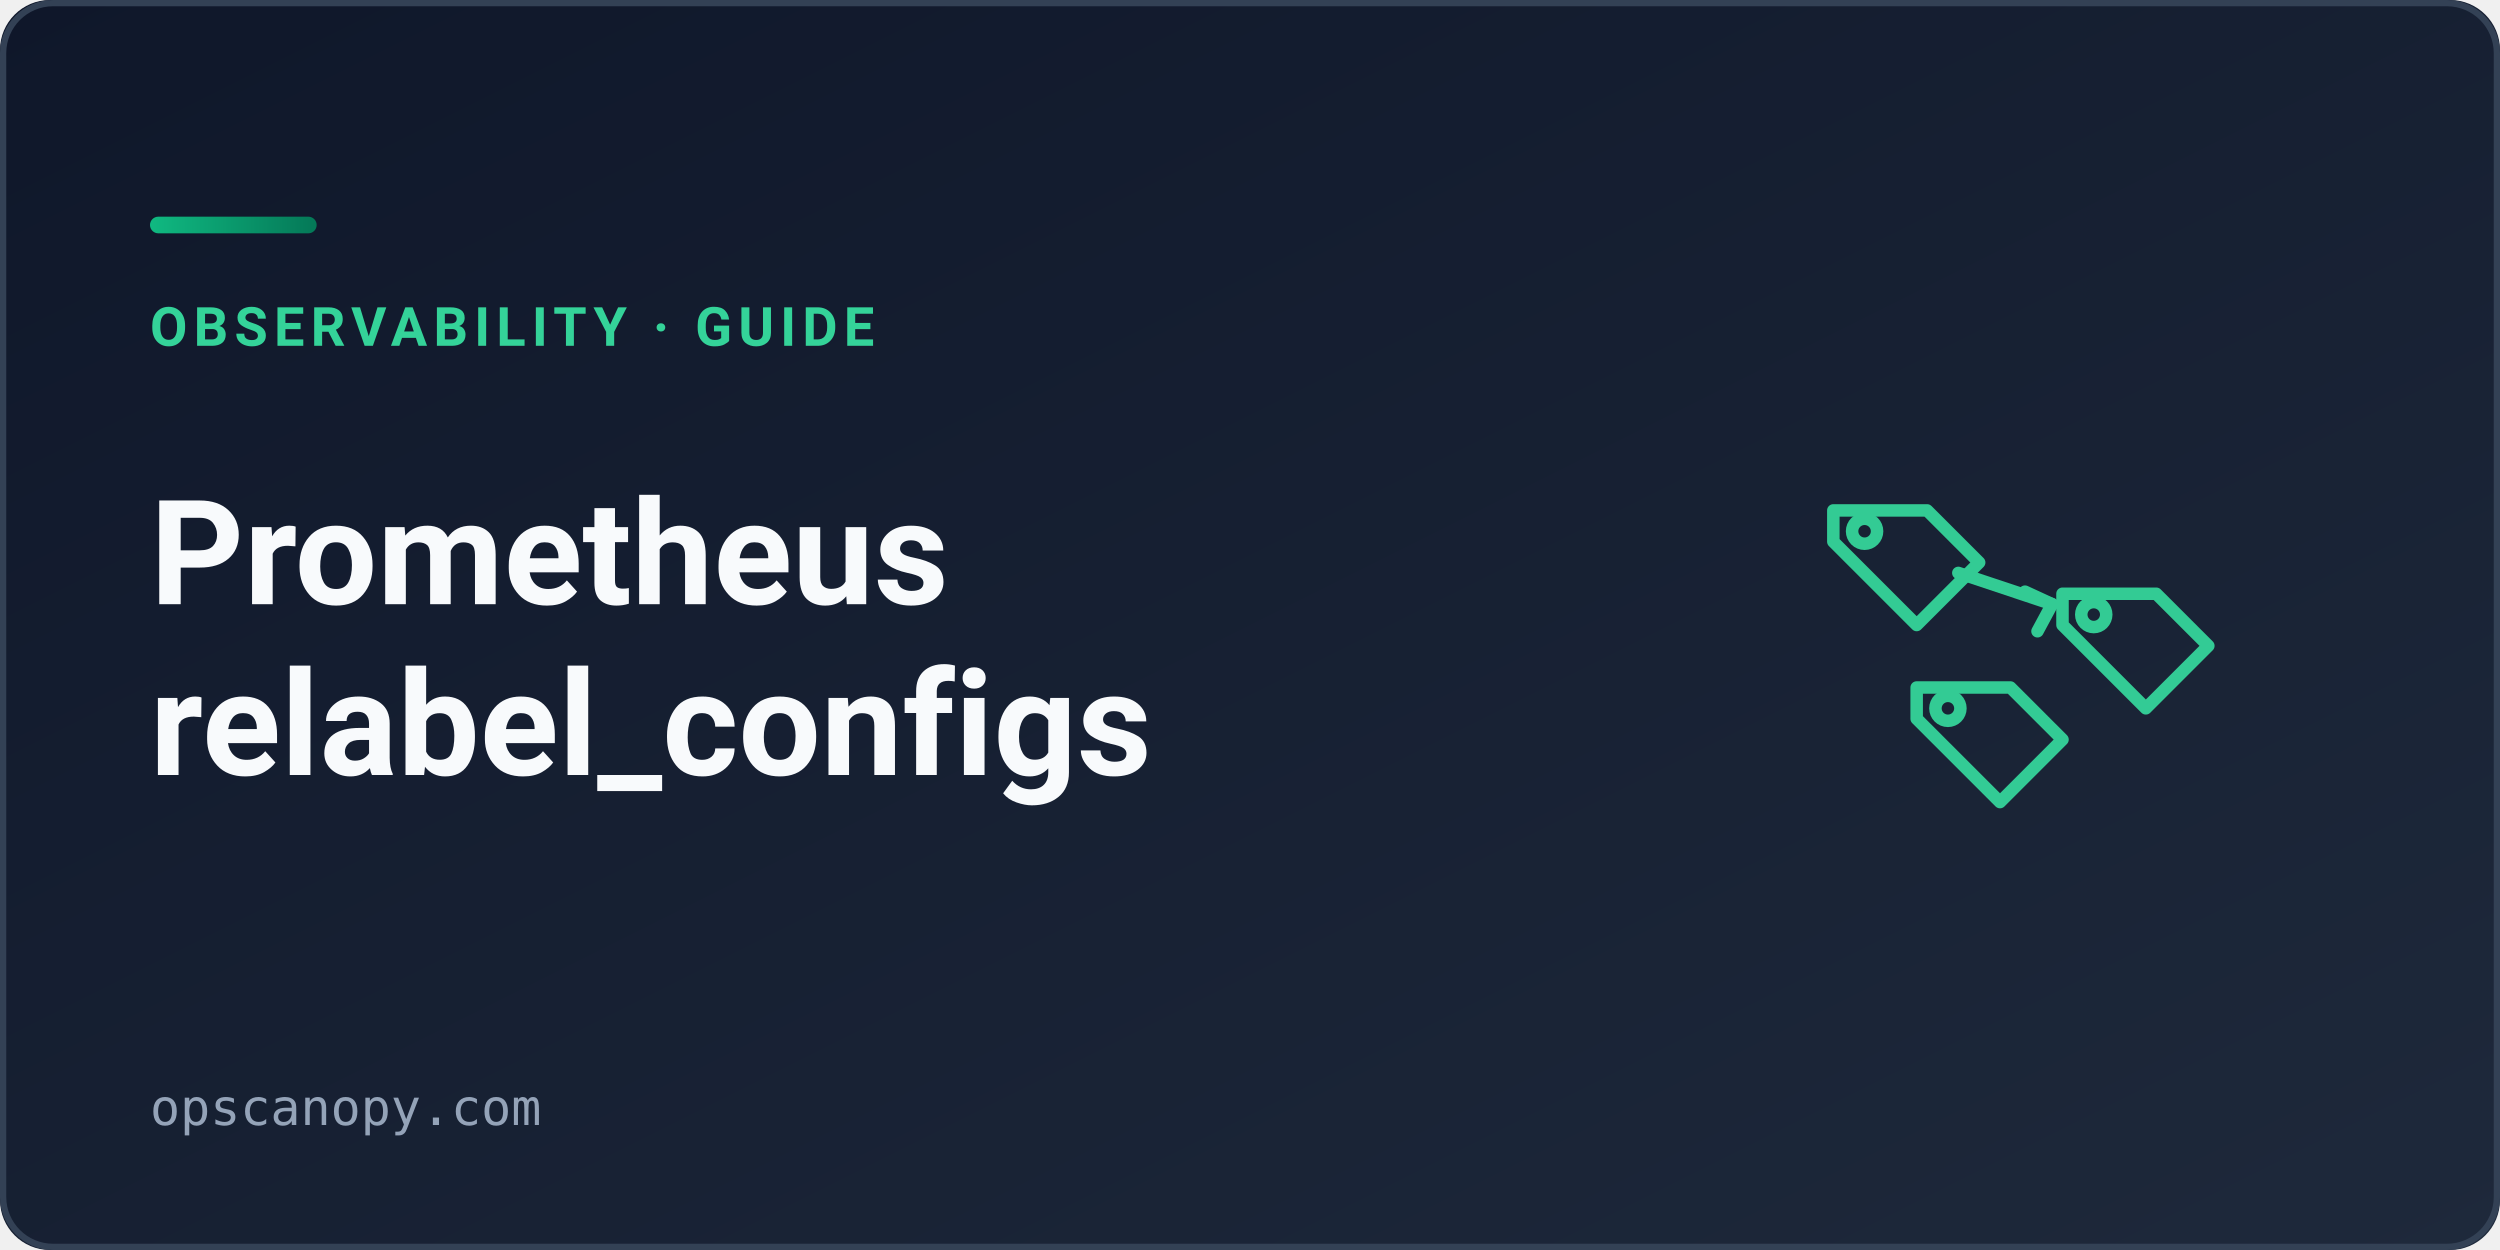
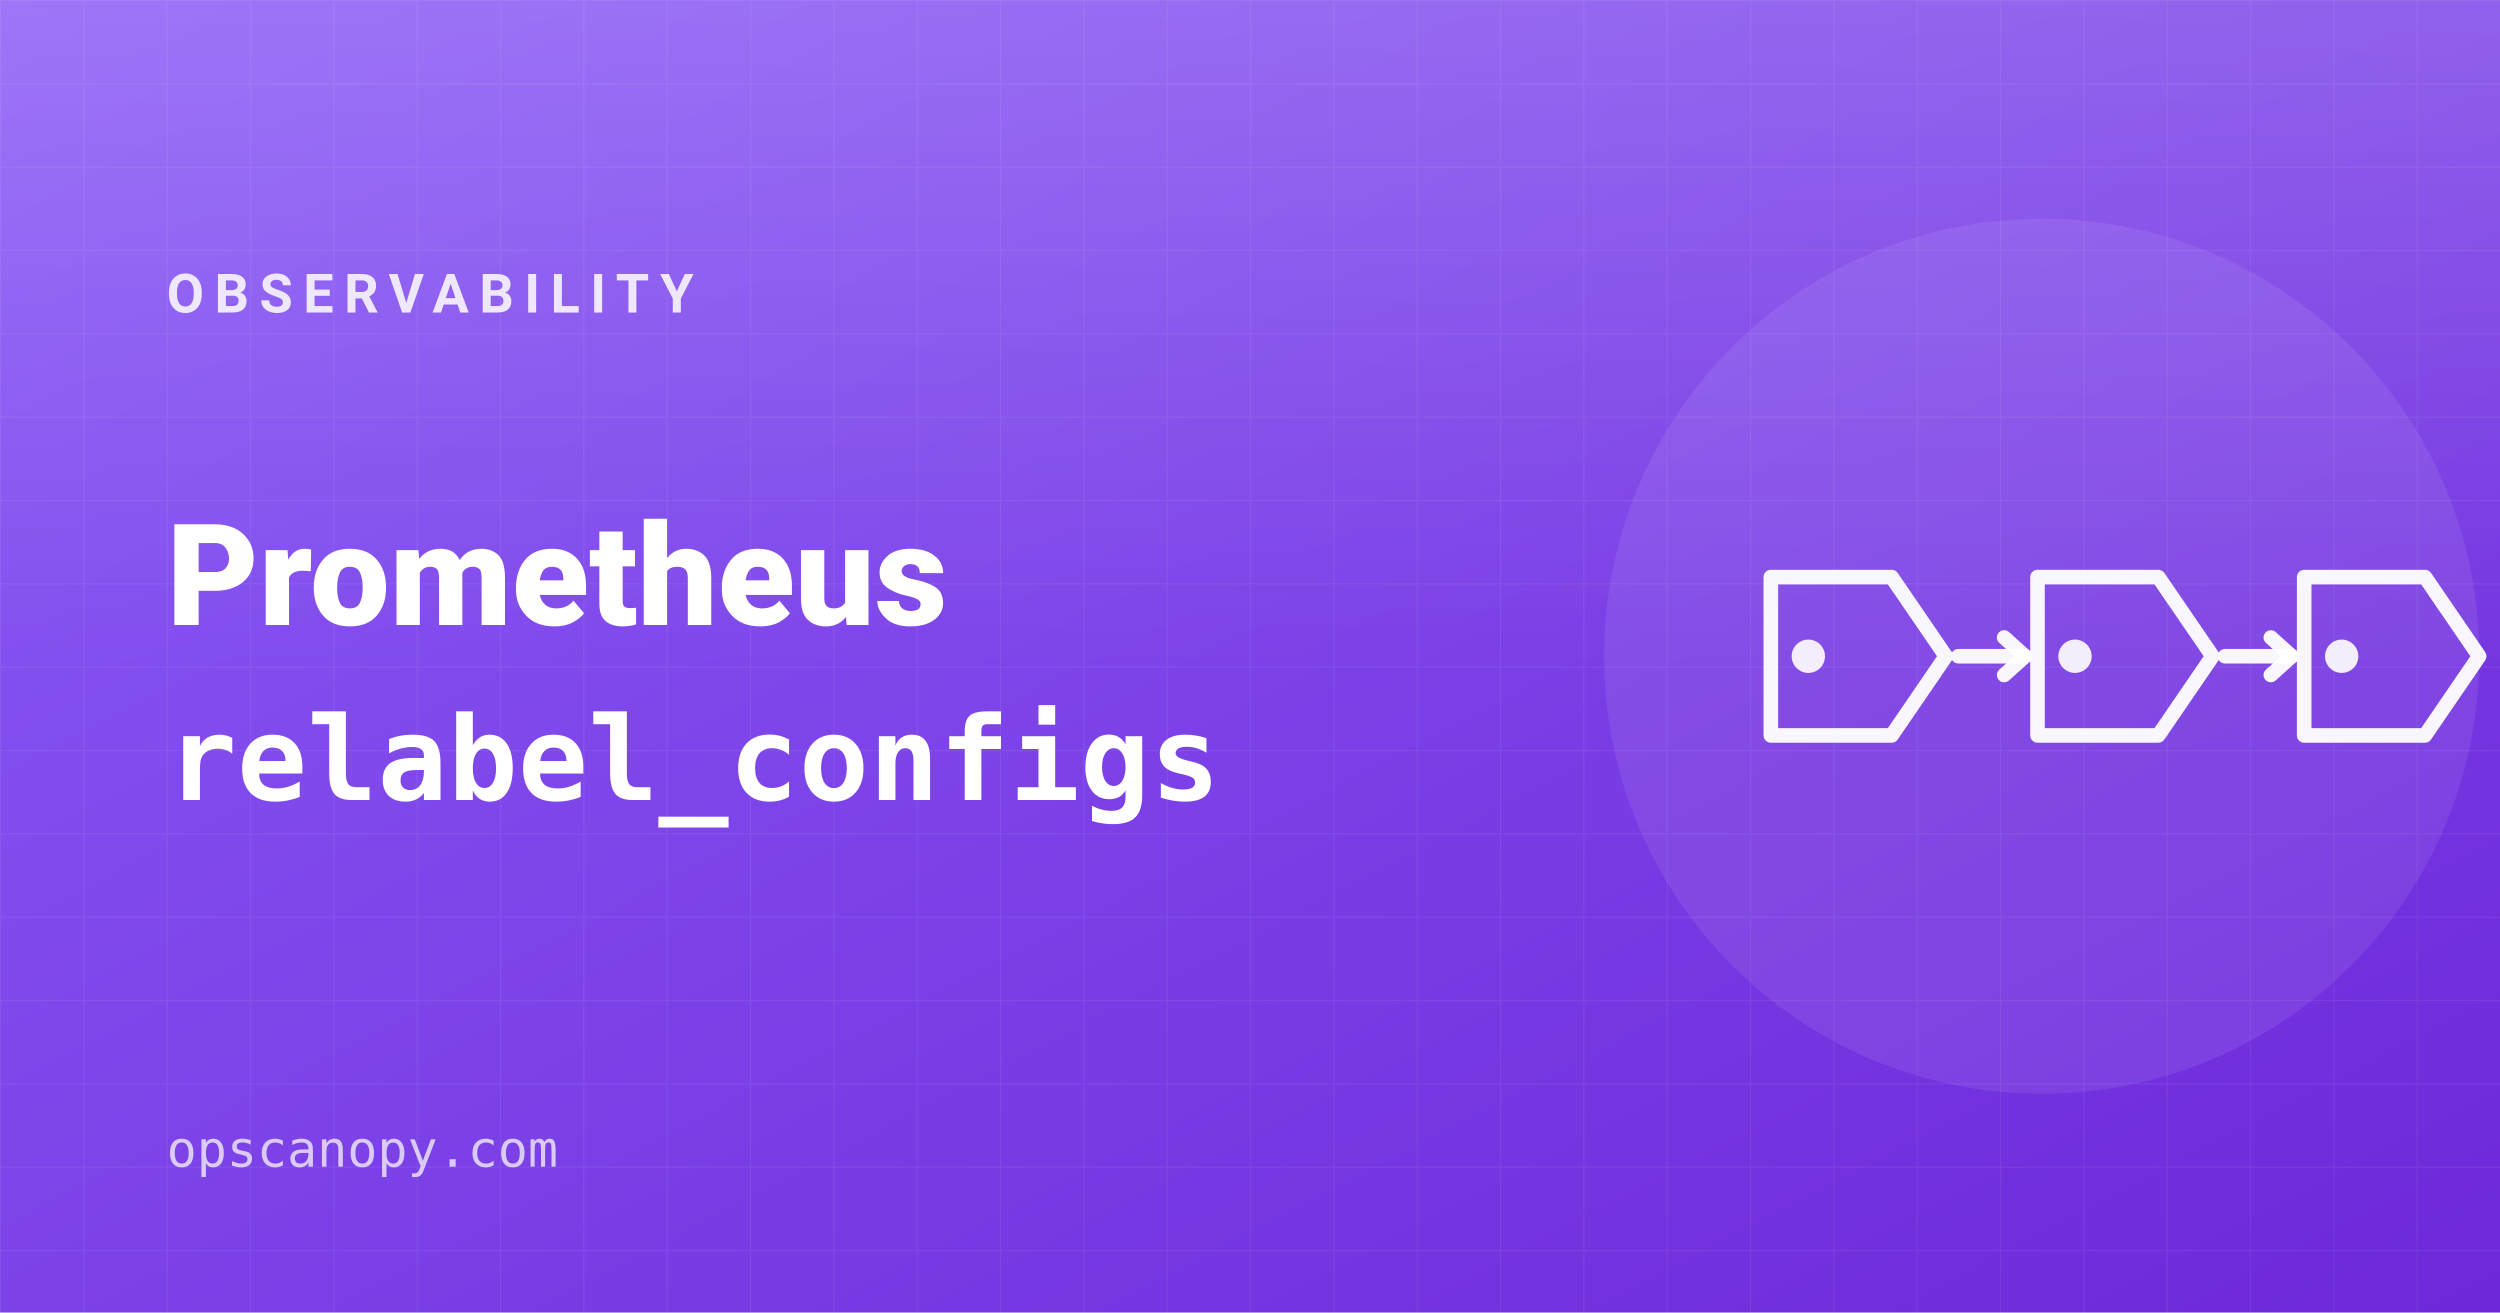
- <svg xmlns="http://www.w3.org/2000/svg" viewBox="0 0 1200 600" role="img" aria-label="Prometheus relabel_configs Explained: A Practical Guide">
+ <svg xmlns="http://www.w3.org/2000/svg" viewBox="0 0 1200 630" role="img" aria-label="Prometheus relabel_configs explained — OpsCanopy observability guide">
  <defs>
    <linearGradient id="bg" x1="0" y1="0" x2="1" y2="1">
-       <stop offset="0" stop-color="#0f172a" />
-       <stop offset="1" stop-color="#1e293b" />
+       <stop offset="0" stop-color="#8b5cf6" />
+       <stop offset="1" stop-color="#6d28d9" />
    </linearGradient>
-     <linearGradient id="accent" x1="0" y1="0" x2="1" y2="0">
-       <stop offset="0" stop-color="#10b981" />
-       <stop offset="1" stop-color="#047857" />
+     <linearGradient id="sheen" x1="0" y1="0" x2="0" y2="1">
+       <stop offset="0" stop-color="#ffffff" stop-opacity="0.16" />
+       <stop offset="1" stop-color="#ffffff" stop-opacity="0" />
    </linearGradient>
+     <pattern id="grid" width="40" height="40" patternUnits="userSpaceOnUse">
+       <path d="M40 0 H0 V40" fill="none" stroke="#ffffff" stroke-opacity="0.07" stroke-width="1" />
+     </pattern>
  </defs>
-   <rect width="1200" height="600" rx="24" fill="url(#bg)" />
-   <rect x="1.5" y="1.5" width="1197" height="597" rx="24" fill="none" stroke="#334155" stroke-width="3" />
-   <rect x="72" y="104" width="80" height="8" rx="4" fill="url(#accent)" />
-   <text x="72" y="166" font-family="ui-sans-serif, system-ui, Segoe UI, Roboto, sans-serif" font-size="26" font-weight="600" letter-spacing="3" fill="#34d399">OBSERVABILITY · GUIDE</text>
-   <text font-family="ui-sans-serif, system-ui, Segoe UI, Roboto, sans-serif" font-size="70" font-weight="700" fill="#f8fafc">
-     <tspan x="72" y="290">Prometheus</tspan>
-     <tspan x="72" y="372">relabel_configs</tspan>
+   <rect width="1200" height="630" fill="url(#bg)" />
+   <rect width="1200" height="630" fill="url(#grid)" />
+   <rect width="1200" height="320" fill="url(#sheen)" />
+   <circle cx="980" cy="315" r="210" fill="#ffffff" fill-opacity="0.08" />
+   <text x="80" y="150" font-family="ui-sans-serif, system-ui, Segoe UI, Roboto, sans-serif" font-size="26" font-weight="700" letter-spacing="5" fill="#ffffff" fill-opacity="0.85">OBSERVABILITY</text>
+   <text font-family="ui-sans-serif, system-ui, Segoe UI, Roboto, sans-serif" font-size="68" font-weight="800" fill="#ffffff">
+     <tspan x="80" y="300">Prometheus</tspan>
  </text>
-   <text x="72" y="540" font-family="ui-monospace, SFMono-Regular, Menlo, Consolas, monospace" font-size="24" fill="#94a3b8">opscanopy.com</text>
-   <g transform="translate(950,300)" stroke="#34d399" stroke-width="6" fill="none" stroke-linecap="round" stroke-linejoin="round" opacity="0.95">
-     <path d="M-70 -55 L-25 -55 L0 -30 L-30 0 L-70 -40 Z" />
-     <circle cx="-55" cy="-45" r="6" />
-     <path d="M-30 30 L15 30 L40 55 L10 85 L-30 45 Z" />
-     <circle cx="-15" cy="40" r="6" />
-     <path d="M40 -15 L85 -15 L110 10 L80 40 L40 0 Z" />
-     <circle cx="55" cy="-5" r="6" />
-     <polyline points="-10 -25 35 -10" />
-     <polyline points="22 -16 35 -10 28 3" />
+   <text font-family="ui-monospace, SFMono-Regular, Menlo, Consolas, monospace" font-size="56" font-weight="800" fill="#ffffff">
+     <tspan x="80" y="384">relabel_configs</tspan>
+   </text>
+   <text x="80" y="560" font-family="ui-monospace, SFMono-Regular, Menlo, Consolas, monospace" font-size="24" fill="#ffffff" fill-opacity="0.72">opscanopy.com</text>
+   <g transform="translate(980,315)" stroke="#ffffff" stroke-opacity="0.95" stroke-width="7" fill="none" stroke-linecap="round" stroke-linejoin="round">
+     <path d="M-130 -38 L-72 -38 L-46 0 L-72 38 L-130 38 Z" />
+     <circle cx="-112" cy="0" r="8" fill="#ffffff" fill-opacity="0.9" stroke="none" />
+     <line x1="-40" y1="0" x2="-8" y2="0" />
+     <polyline points="-18,-9 -8,0 -18,9" />
+     <path d="M-2 -38 L56 -38 L82 0 L56 38 L-2 38 Z" />
+     <circle cx="16" cy="0" r="8" fill="#ffffff" fill-opacity="0.9" stroke="none" />
+     <line x1="88" y1="0" x2="120" y2="0" />
+     <polyline points="110,-9 120,0 110,9" />
+     <path d="M126 -38 L184 -38 L210 0 L184 38 L126 38 Z" />
+     <circle cx="144" cy="0" r="8" fill="#ffffff" fill-opacity="0.9" stroke="none" />
  </g>
</svg>
